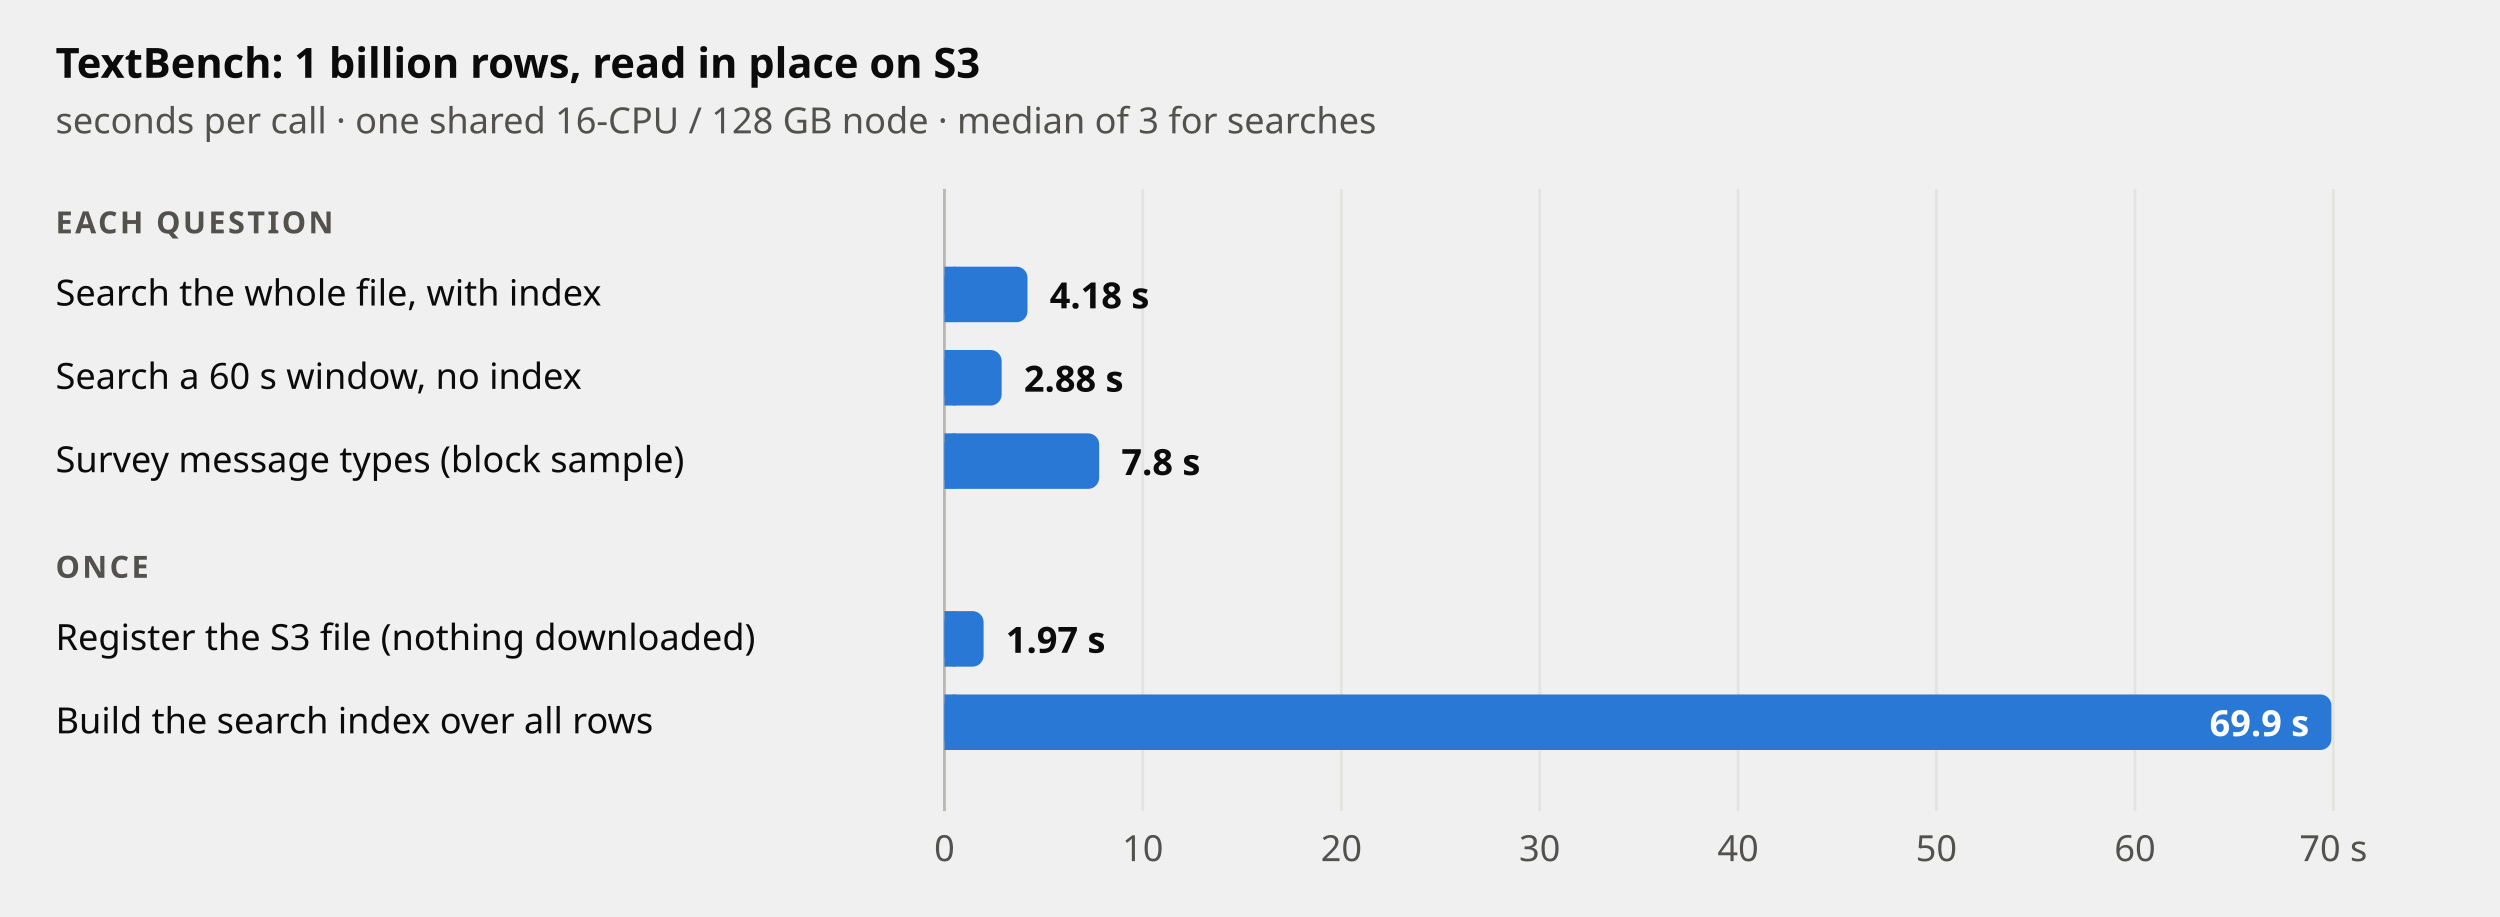
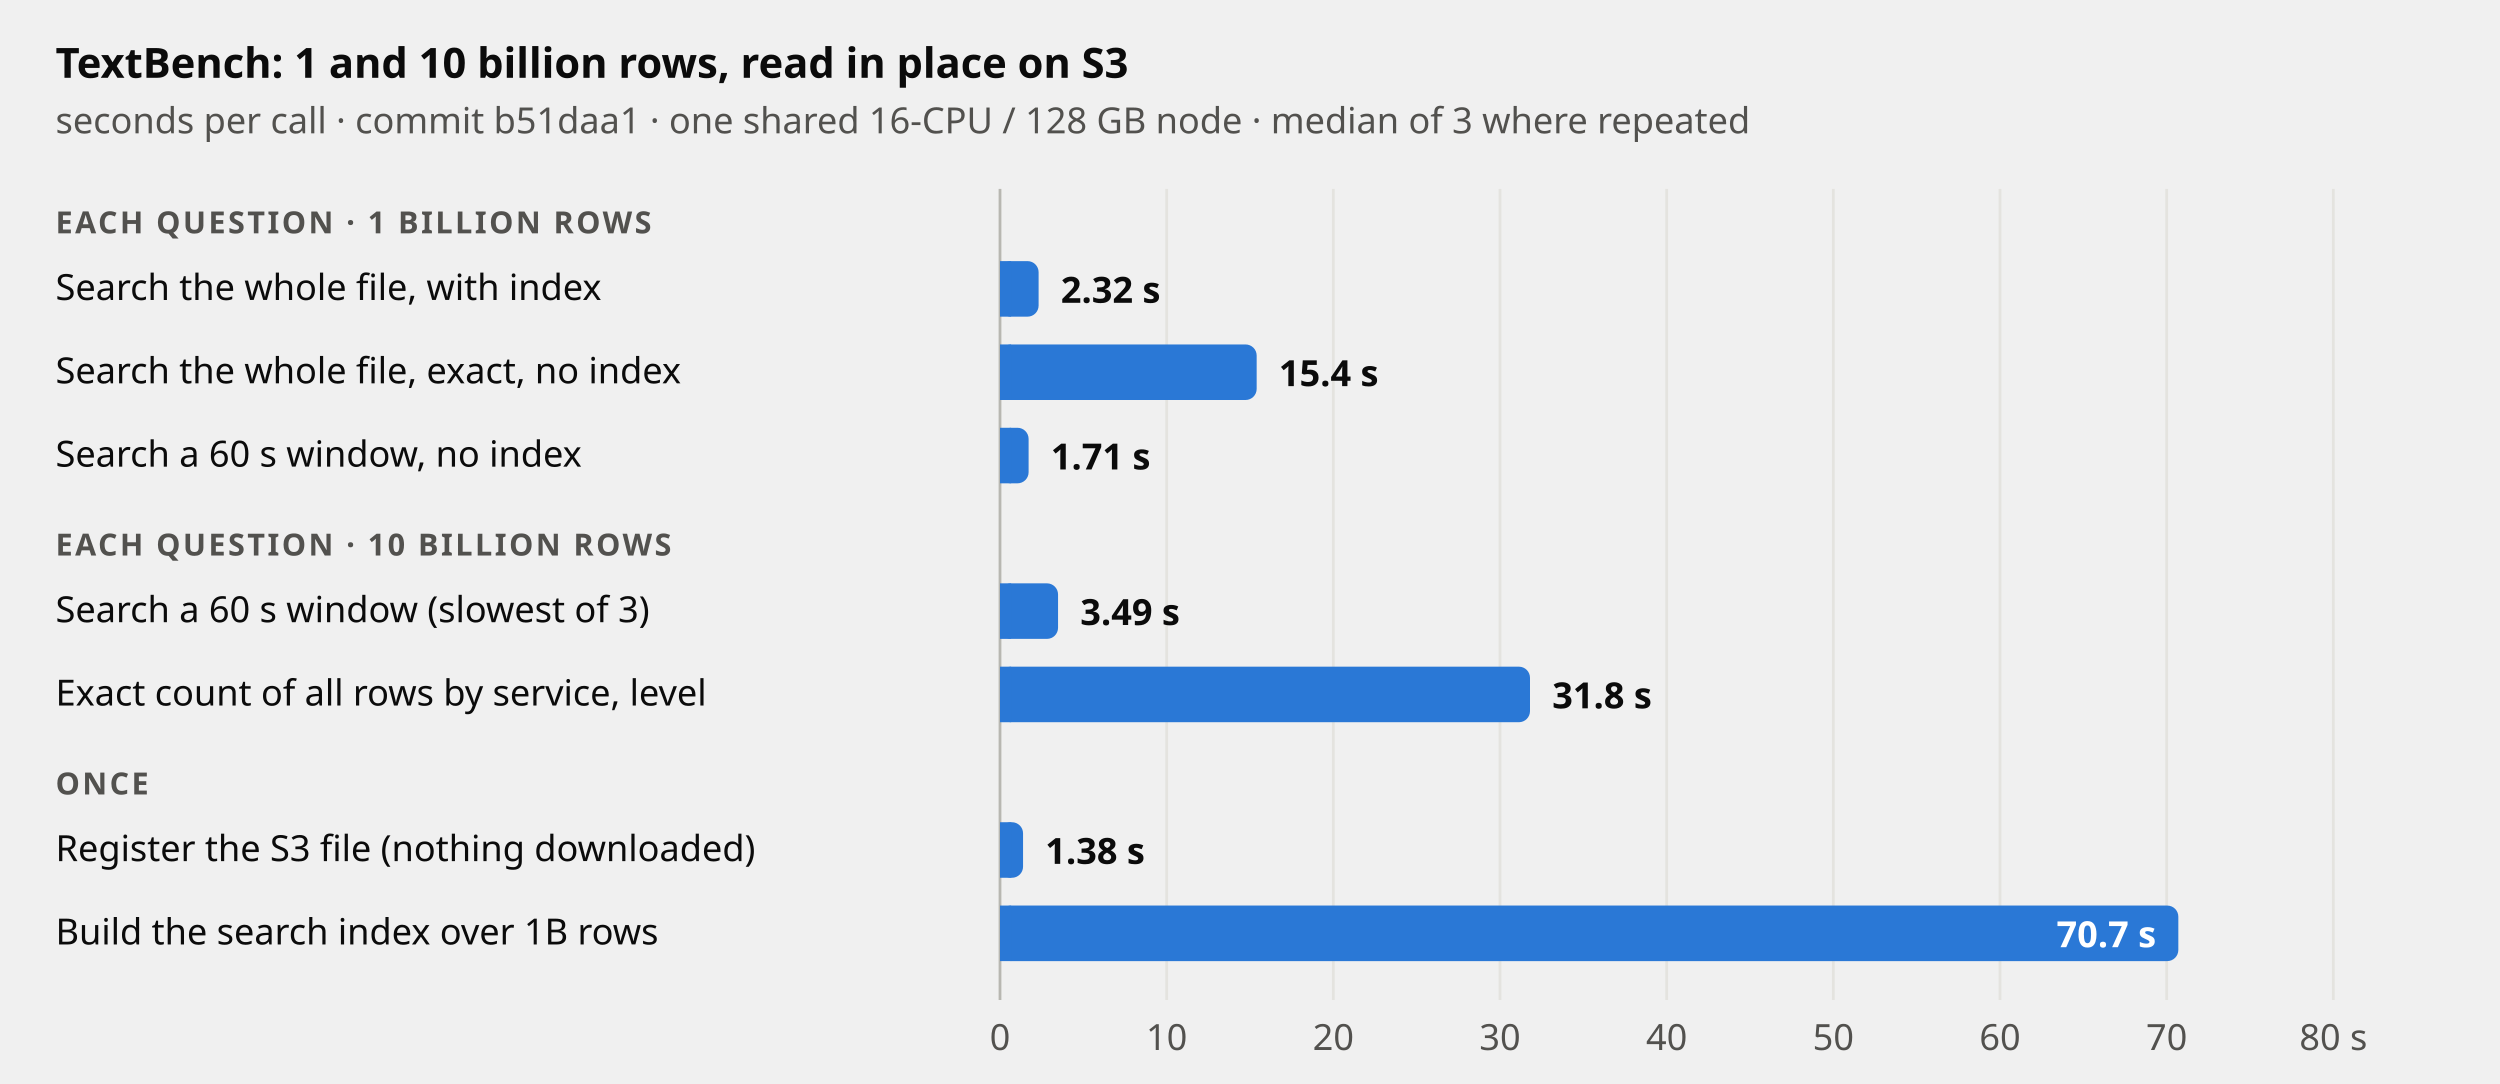
- <svg xmlns="http://www.w3.org/2000/svg" viewBox="0 0 900 330" width="900" height="330" role="img" aria-label="TextBench, 1 billion rows read in place on S3. Per question: search of the whole file with the index 4.18 s, exact search of a 60-second window without an index 2.88 s, survey from a block sample 7.8 s. One-off: registering the S3 file 1.97 s, building the search index over all rows 69.9 s." font-family="-apple-system, BlinkMacSystemFont, 'Segoe UI', 'Noto Sans', Helvetica, Arial, sans-serif">
+ <svg xmlns="http://www.w3.org/2000/svg" viewBox="0 0 900 390" width="900" height="390" role="img" aria-label="TextBench read in place on S3 at commit b51daa1. One billion rows: whole-file search with the index 2.32 s, the same exact search without an index 15.4 s, a 60-second window without an index 1.71 s. Ten billion rows: a 60-second window 3.49 s, an exact count of all rows by service and level 31.8 s. Once: registering the S3 file 1.38 s, building the search index over 1 billion rows 70.7 s." font-family="-apple-system, BlinkMacSystemFont, 'Segoe UI', 'Noto Sans', Helvetica, Arial, sans-serif">
  <style>
    .t1 { fill: #0b0b0b; }
    .t2 { fill: #52514e; }
    .bar { fill: #2a78d6; }
    .grid { stroke: #e4e3df; }
    .axis { stroke: #b8b7b1; }
    @media (prefers-color-scheme: dark) {
      .t1 { fill: #ffffff; }
      .t2 { fill: #c3c2b7; }
      .bar { fill: #3987e5; }
      .grid { stroke: #33332f; }
      .axis { stroke: #5c5b55; }
    }
    text { font-size: 13px; }
    .title { font-size: 15px; font-weight: 600; }
    .grp { font-size: 11px; font-weight: 600; letter-spacing: 0.08em; }
    .val { font-size: 13px; font-weight: 600; font-variant-numeric: tabular-nums; }
    .tick { font-size: 11.5px; font-variant-numeric: tabular-nums; }
-     .mono { font-family: ui-monospace, SFMono-Regular, 'SF Mono', Menlo, Consolas, monospace; font-size: 12px; }
  </style>
-   <text x="20" y="28" class="t1 title">TextBench: 1 billion rows, read in place on S3</text>
-   <text x="20" y="48" class="t2">seconds per call · one shared 16-CPU / 128 GB node · median of 3 for searches</text>
+   <text x="20" y="28" class="t1 title">TextBench: 1 and 10 billion rows, read in place on S3</text>
+   <text x="20" y="48" class="t2">seconds per call · commit b51daa1 · one shared 16-CPU / 128 GB node · median of 3 where repeated</text>
  <g class="grid" stroke-width="1">
-     <line x1="340" y1="68" x2="340" y2="292" class="axis" />
-     <line x1="411.4" y1="68" x2="411.4" y2="292" />
-     <line x1="482.9" y1="68" x2="482.9" y2="292" />
-     <line x1="554.3" y1="68" x2="554.3" y2="292" />
-     <line x1="625.7" y1="68" x2="625.7" y2="292" />
-     <line x1="697.1" y1="68" x2="697.1" y2="292" />
-     <line x1="768.6" y1="68" x2="768.6" y2="292" />
-     <line x1="840" y1="68" x2="840" y2="292" />
+     <line x1="360.0" y1="68" x2="360.0" y2="360" class="axis" />
+     <line x1="420.0" y1="68" x2="420.0" y2="360" />
+     <line x1="480.0" y1="68" x2="480.0" y2="360" />
+     <line x1="540.0" y1="68" x2="540.0" y2="360" />
+     <line x1="600.0" y1="68" x2="600.0" y2="360" />
+     <line x1="660.0" y1="68" x2="660.0" y2="360" />
+     <line x1="720.0" y1="68" x2="720.0" y2="360" />
+     <line x1="780.0" y1="68" x2="780.0" y2="360" />
+     <line x1="840.0" y1="68" x2="840.0" y2="360" />
  </g>
  <g class="t2 tick" text-anchor="middle">
-     <text x="340" y="310">0</text>
-     <text x="411.4" y="310">10</text>
-     <text x="482.9" y="310">20</text>
-     <text x="554.3" y="310">30</text>
-     <text x="625.7" y="310">40</text>
-     <text x="697.1" y="310">50</text>
-     <text x="768.6" y="310">60</text>
-     <text x="840" y="310">70 s</text>
+     <text x="360.0" y="378">0</text>
+     <text x="420.0" y="378">10</text>
+     <text x="480.0" y="378">20</text>
+     <text x="540.0" y="378">30</text>
+     <text x="600.0" y="378">40</text>
+     <text x="660.0" y="378">50</text>
+     <text x="720.0" y="378">60</text>
+     <text x="780.0" y="378">70</text>
+     <text x="840.0" y="378">80 s</text>
  </g>
-   <text x="20" y="84" class="t2 grp">EACH QUESTION</text>
-   <text x="20" y="110" class="t1">Search the whole file, with index</text>
-   <rect x="340" y="96" width="29.9" height="20" rx="4" class="bar" />
-   <rect x="340" y="96" width="4" height="20" class="bar" />
-   <text x="377.9" y="111" class="t1 val">4.18 s</text>
-   <text x="20" y="140" class="t1">Search a 60 s window, no index</text>
-   <rect x="340" y="126" width="20.6" height="20" rx="4" class="bar" />
-   <rect x="340" y="126" width="4" height="20" class="bar" />
-   <text x="368.6" y="141" class="t1 val">2.88 s</text>
-   <text x="20" y="170" class="t1">Survey message types (block sample)</text>
-   <rect x="340" y="156" width="55.7" height="20" rx="4" class="bar" />
-   <rect x="340" y="156" width="4" height="20" class="bar" />
-   <text x="403.7" y="171" class="t1 val">7.8 s</text>
-   <text x="20" y="208" class="t2 grp">ONCE</text>
-   <text x="20" y="234" class="t1">Register the S3 file (nothing downloaded)</text>
-   <rect x="340" y="220" width="14.1" height="20" rx="4" class="bar" />
-   <rect x="340" y="220" width="4" height="20" class="bar" />
-   <text x="362.1" y="235" class="t1 val">1.97 s</text>
-   <text x="20" y="264" class="t1">Build the search index over all rows</text>
-   <rect x="340" y="250" width="499.3" height="20" rx="4" class="bar" />
-   <rect x="340" y="250" width="4" height="20" class="bar" />
-   <text x="831.3" y="265" class="val" text-anchor="end" fill="#ffffff">69.9 s</text>
+   <text x="20" y="84" class="t2 grp">EACH QUESTION · 1 BILLION ROWS</text>
+   <text x="20" y="108" class="t1">Search the whole file, with index</text>
+   <rect x="360" y="94" width="13.9" height="20" rx="4" class="bar" />
+   <rect x="360" y="94" width="4" height="20" class="bar" />
+   <text x="381.9" y="109" class="t1 val">2.32 s</text>
+   <text x="20" y="138" class="t1">Search the whole file, exact, no index</text>
+   <rect x="360" y="124" width="92.4" height="20" rx="4" class="bar" />
+   <rect x="360" y="124" width="4" height="20" class="bar" />
+   <text x="460.4" y="139" class="t1 val">15.4 s</text>
+   <text x="20" y="168" class="t1">Search a 60 s window, no index</text>
+   <rect x="360" y="154" width="10.3" height="20" rx="4" class="bar" />
+   <rect x="360" y="154" width="4" height="20" class="bar" />
+   <text x="378.3" y="169" class="t1 val">1.71 s</text>
+   <text x="20" y="200" class="t2 grp">EACH QUESTION · 10 BILLION ROWS</text>
+   <text x="20" y="224" class="t1">Search a 60 s window (slowest of 3)</text>
+   <rect x="360" y="210" width="20.9" height="20" rx="4" class="bar" />
+   <rect x="360" y="210" width="4" height="20" class="bar" />
+   <text x="388.9" y="225" class="t1 val">3.49 s</text>
+   <text x="20" y="254" class="t1">Exact count of all rows by service, level</text>
+   <rect x="360" y="240" width="190.8" height="20" rx="4" class="bar" />
+   <rect x="360" y="240" width="4" height="20" class="bar" />
+   <text x="558.8" y="255" class="t1 val">31.8 s</text>
+   <text x="20" y="286" class="t2 grp">ONCE</text>
+   <text x="20" y="310" class="t1">Register the S3 file (nothing downloaded)</text>
+   <rect x="360" y="296" width="8.3" height="20" rx="4" class="bar" />
+   <rect x="360" y="296" width="4" height="20" class="bar" />
+   <text x="376.3" y="311" class="t1 val">1.38 s</text>
+   <text x="20" y="340" class="t1">Build the search index over 1B rows</text>
+   <rect x="360" y="326" width="424.2" height="20" rx="4" class="bar" />
+   <rect x="360" y="326" width="4" height="20" class="bar" />
+   <text x="776.2" y="341" class="val" text-anchor="end" fill="#ffffff">70.7 s</text>
</svg>
